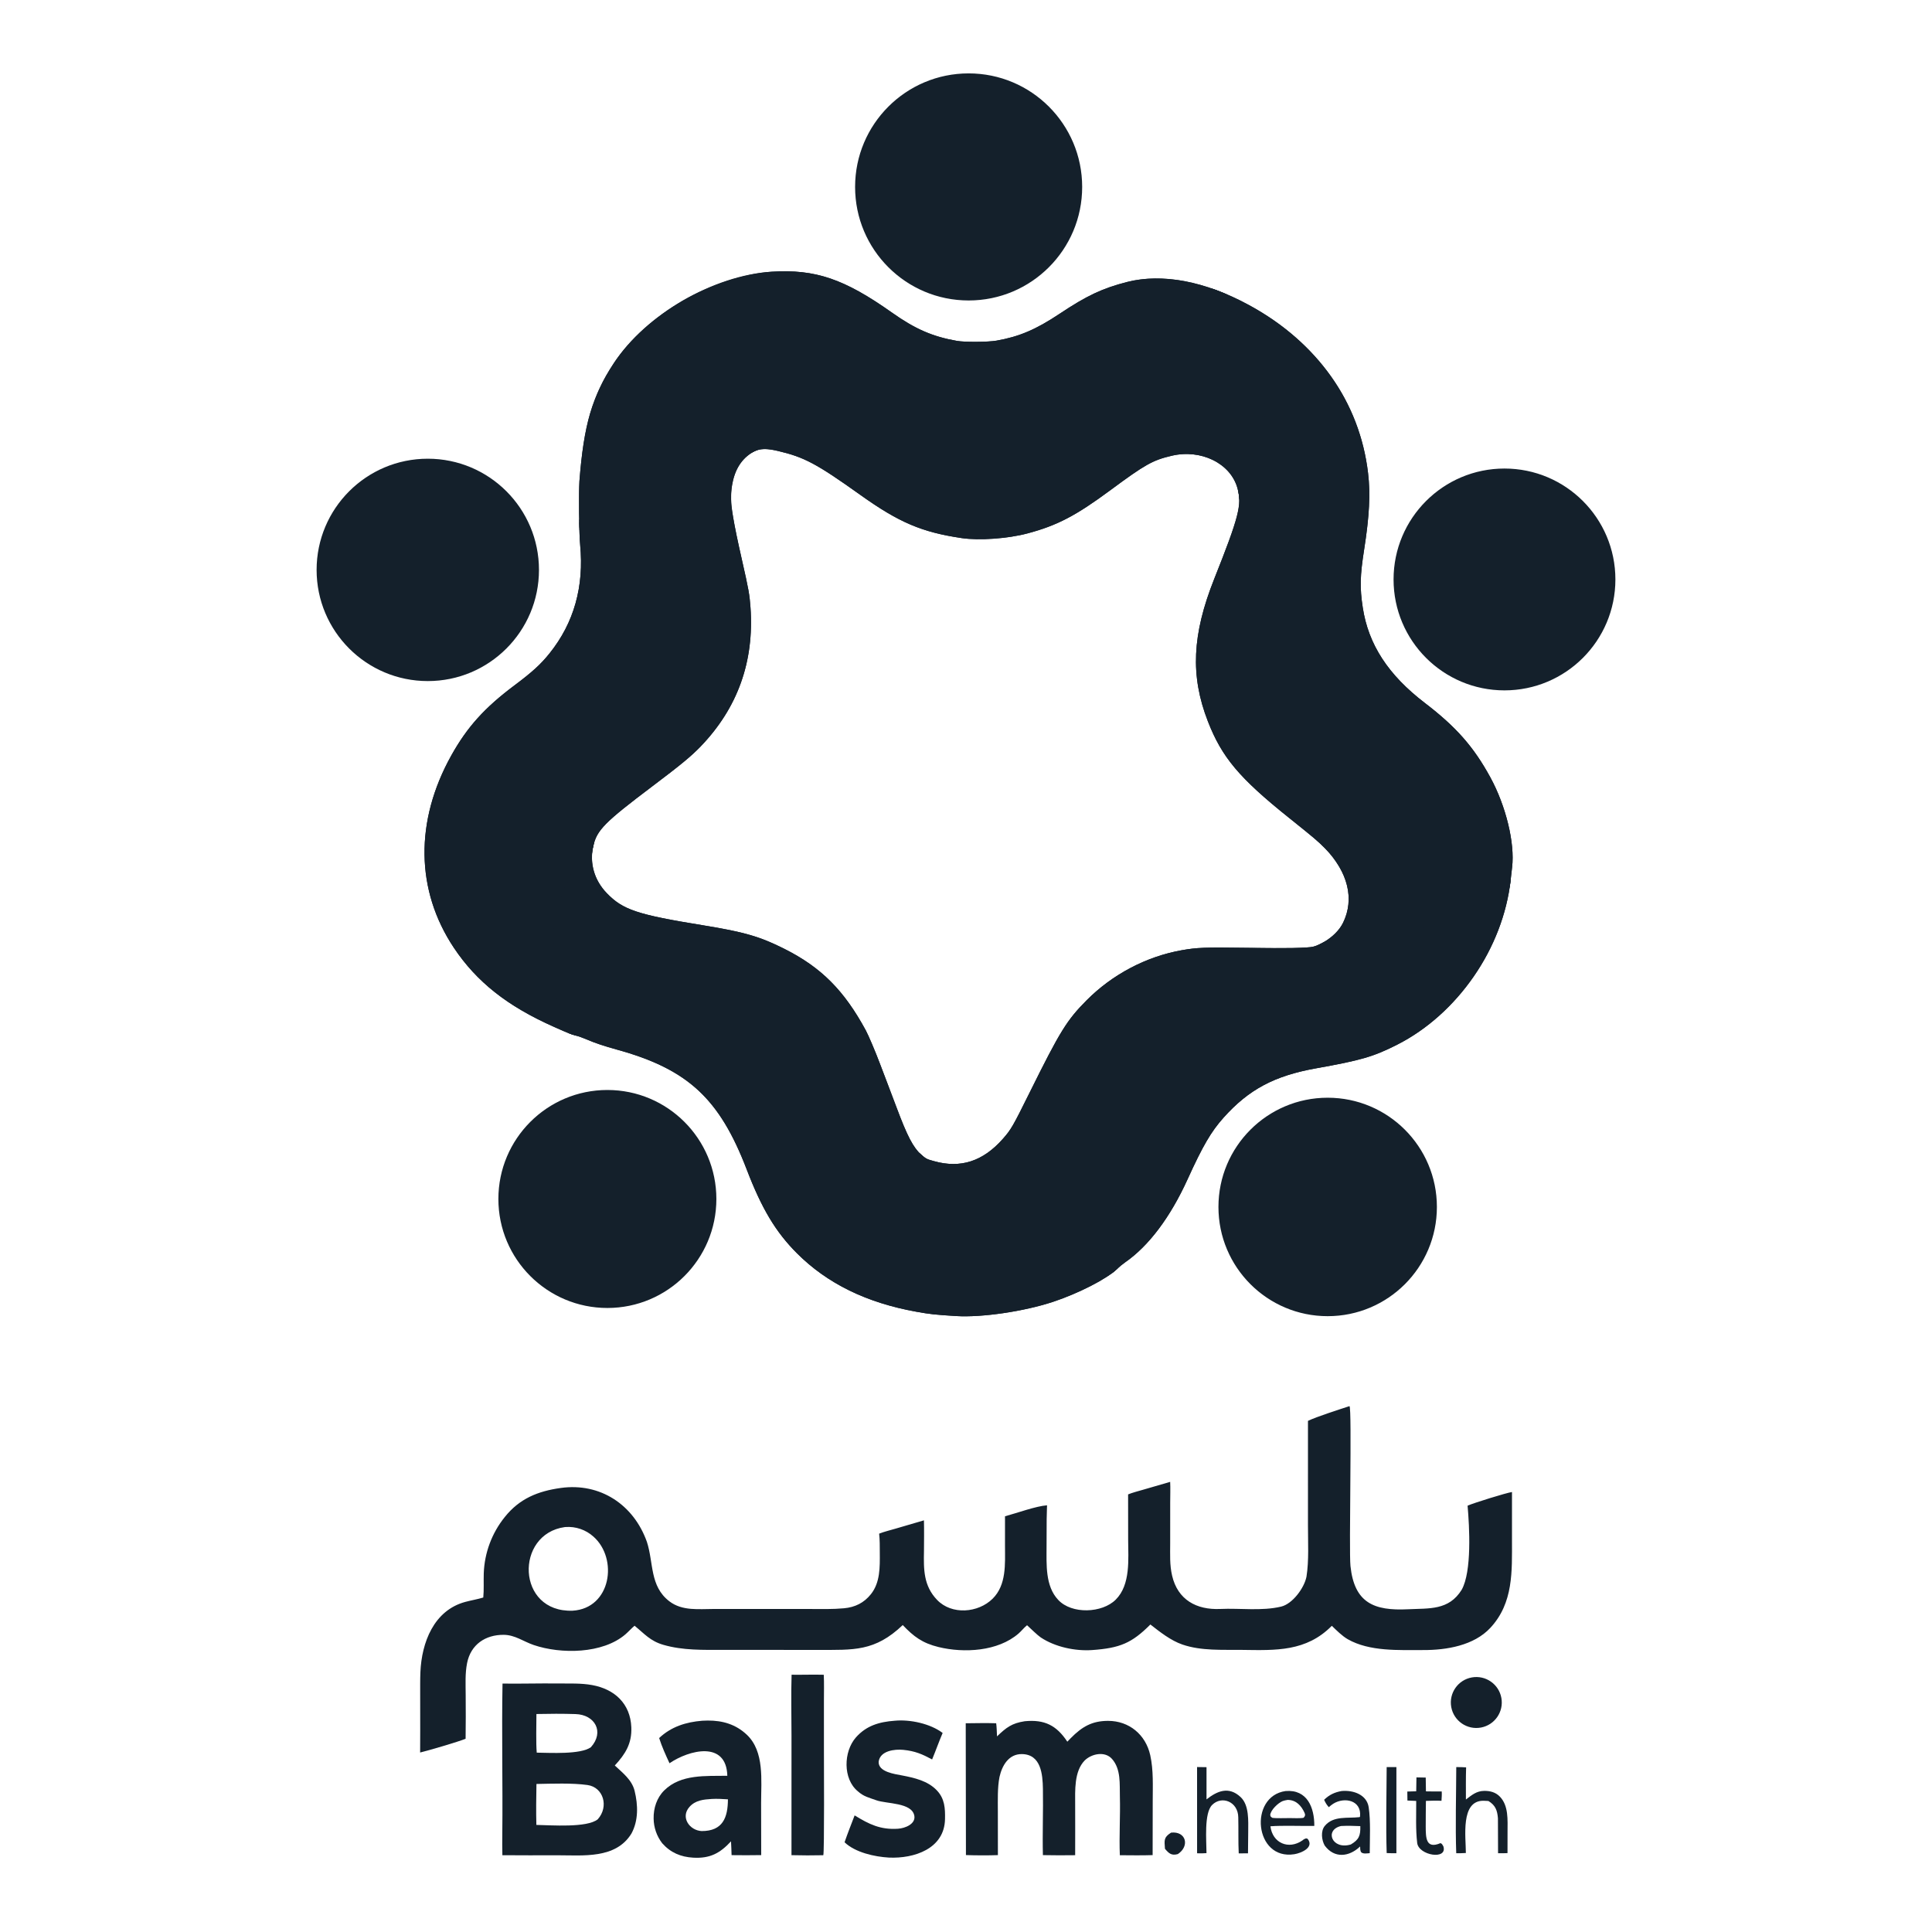
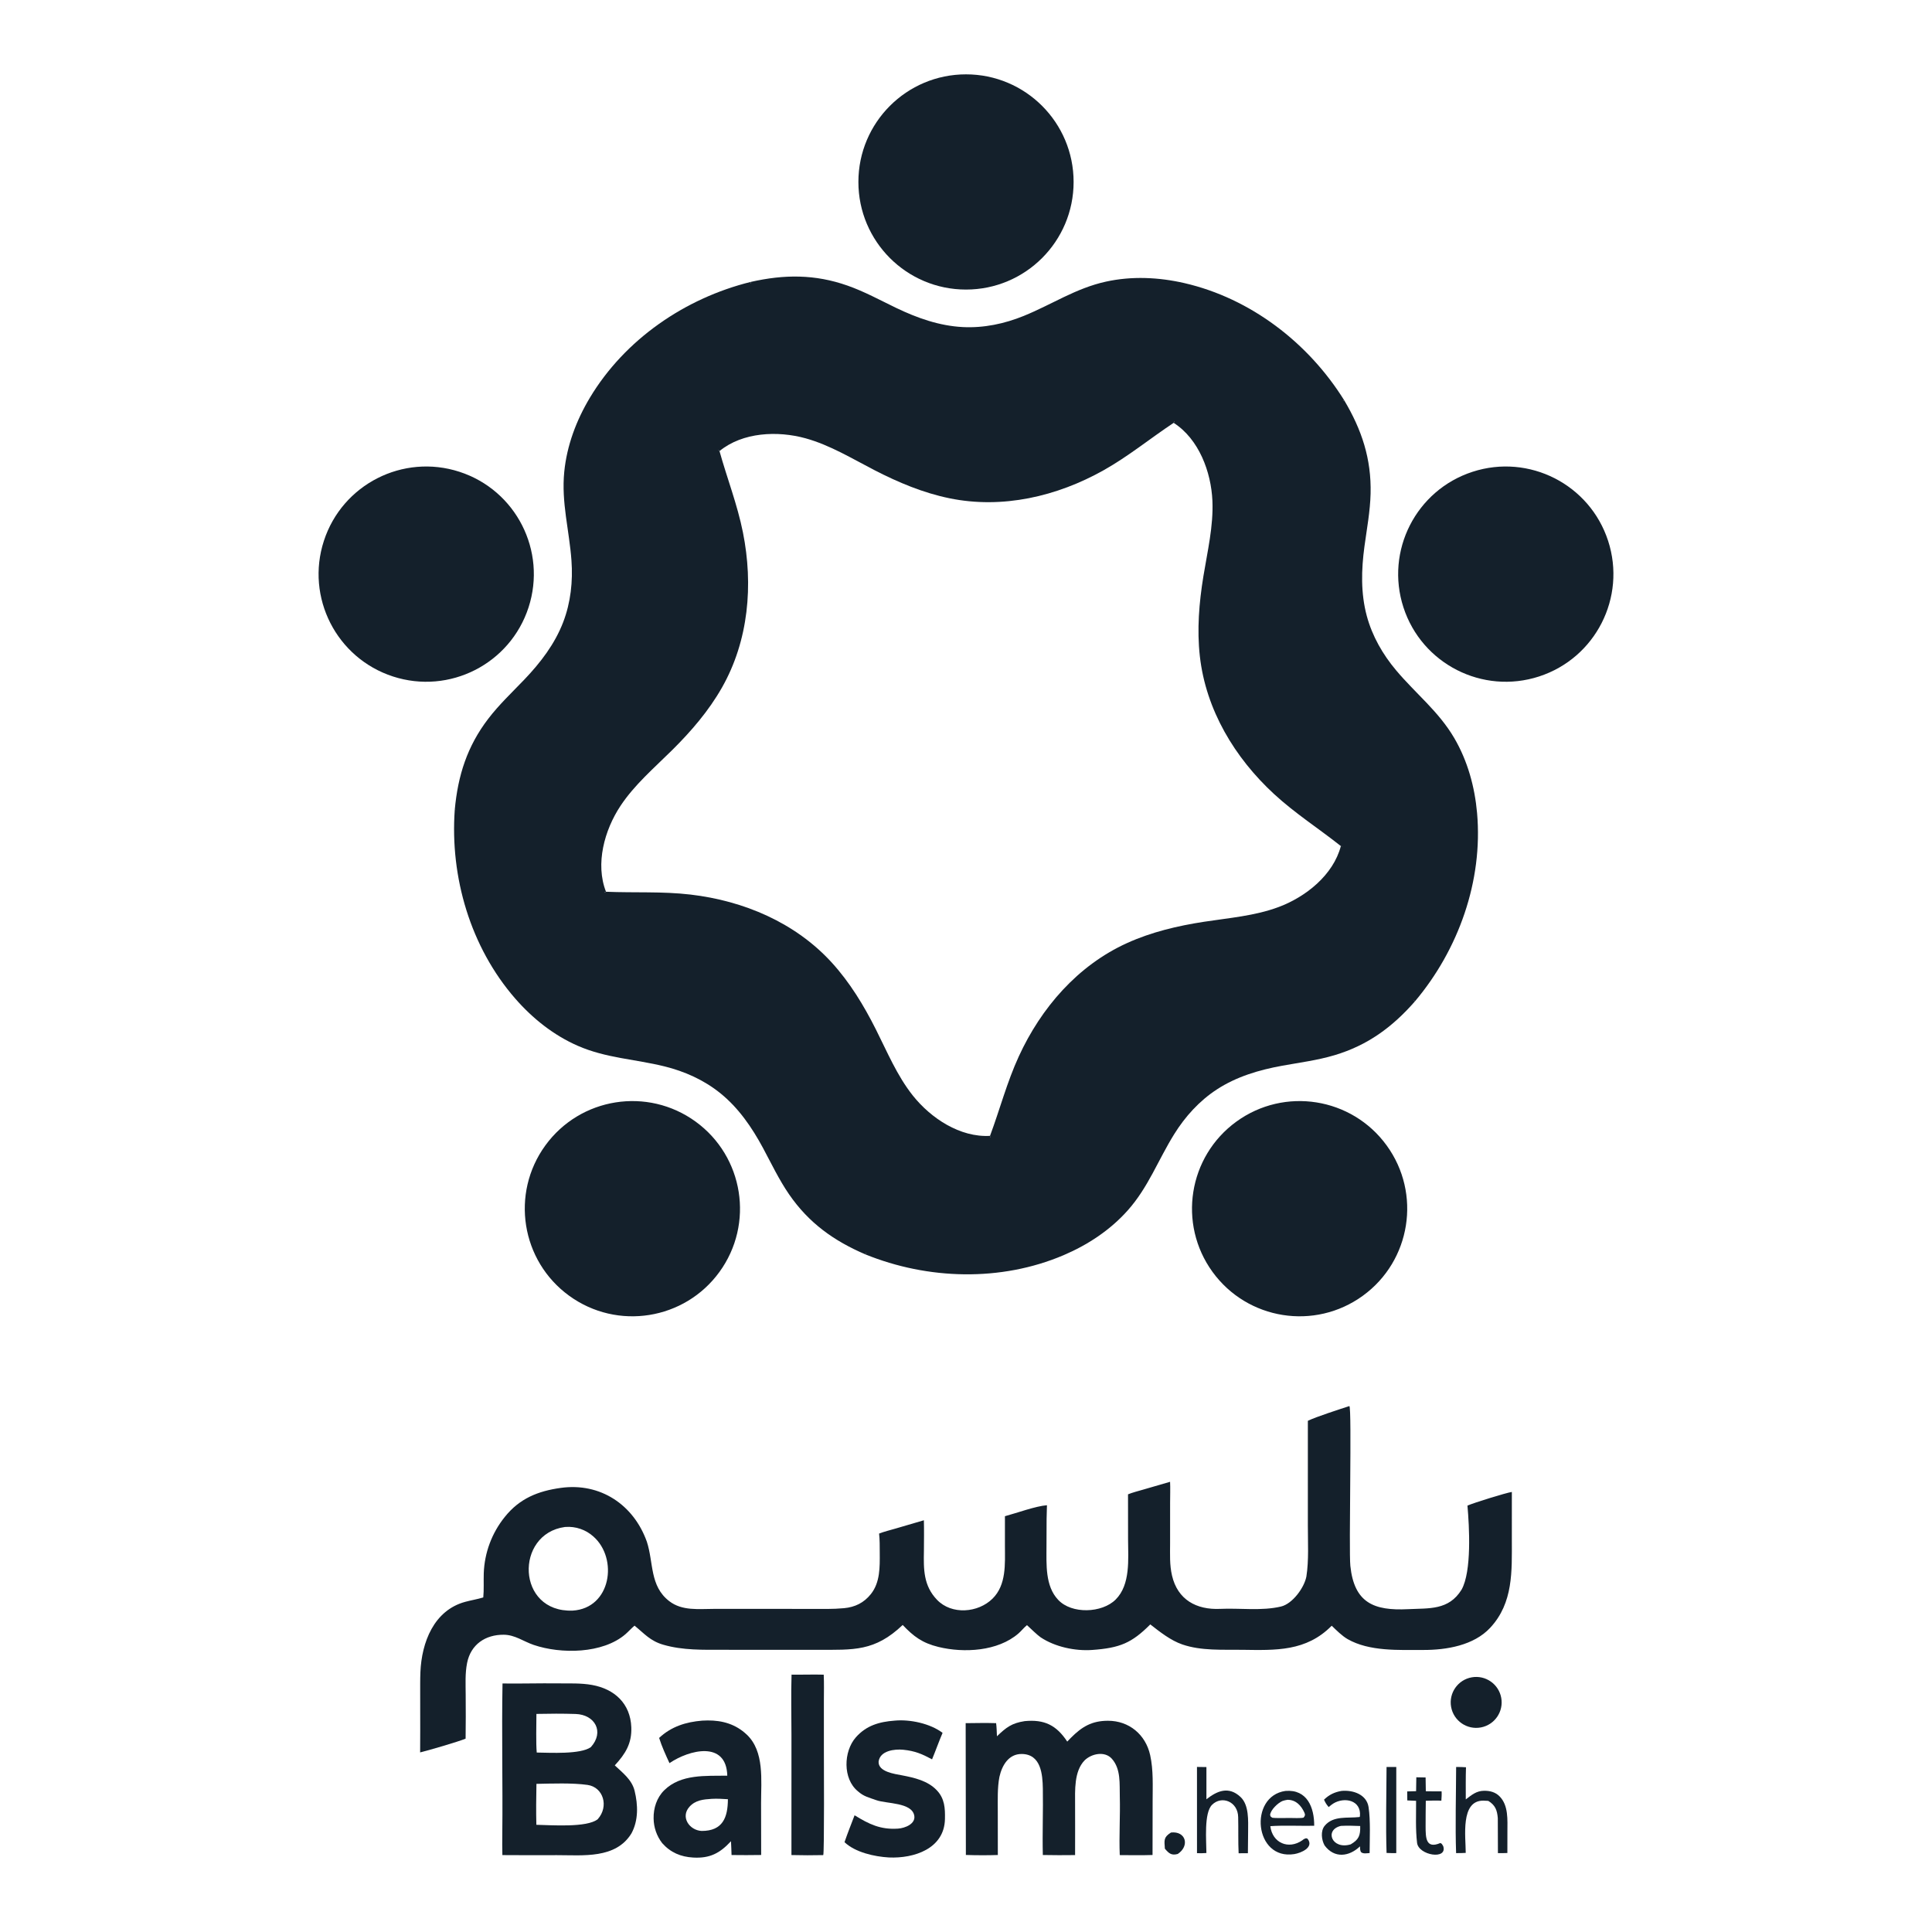
<svg xmlns="http://www.w3.org/2000/svg" width="1024" height="1024" viewBox="0 0 270.933 270.933" version="1.1" role="img" aria-label="Balsm.health · بلسم">
-   <g transform="translate(42.2776,7.9811) scale(0.266525)" aria-label="Balsm">
+   <g transform="translate(39.1109,6.5658) scale(0.257292)" aria-label="Balsm">
    <defs>
-       <clipPath id="vb-ring-clip">
-         <path stroke="#14202B" stroke-width="1" d="M247.38,113.02 C216.76,114.92 181.30,135.47 164.36,161.12 C152.92,178.46 148.55,193.47 146.23,223.35 C145.81,228.72 146.07,251.25 146.61,256.75 C148.77,278.60 143.36,297.79 130.55,313.78 C125.91,319.57 121.52,323.59 112.13,330.62 C96.32,342.45 87.18,352.59 78.85,367.52 C59.57,402.08 60.06,438.58 80.20,468.76 C92.08,486.56 108.33,499.45 132.38,510.14 C140.82,513.89 141.48,514.16 144.33,514.91 C145.73,515.27 148.28,516.19 150.00,516.94 C154.16,518.75 159.19,520.44 165.85,522.28 C203.22,532.57 219.93,547.99 234.26,585.37 C242.18,606.05 249.54,618.32 260.74,629.51 C276.66,645.41 297.32,655.52 323.50,660.23 C330.69,661.53 333.38,661.82 344.50,662.51 C357.97,663.34 380.11,660.09 395.38,655.05 C408.87,650.60 423.66,643.01 429.12,637.73 C430.23,636.67 432.15,635.09 433.42,634.21 C445.81,625.61 457.15,610.51 466.25,590.50 C474.22,572.97 478.62,565.44 485.16,558.12 C498.45,543.27 511.94,536.08 533.88,532.16 C557.58,527.92 564.05,526.04 576.50,519.73 C608.42,503.56 632.25,468.97 636.23,433.00 C636.51,430.45 636.86,427.42 637.00,426.25 C638.48,413.67 633.75,394.16 625.57,379.13 C616.79,363.03 607.60,352.57 591.08,339.93 C571.78,325.16 561.36,309.15 558.40,289.72 C556.81,279.30 556.96,273.03 559.12,259.25 C561.93,241.36 562.51,230.07 561.18,218.87 C556.75,181.54 534.49,150.14 498.63,130.62 C475.44,118.00 452.89,113.70 434.50,118.40 C421.37,121.76 413.18,125.62 398.82,135.20 C386.48,143.43 377.56,147.22 365.63,149.30 C361.25,150.06 348.92,150.14 344.88,149.42 C332.00,147.15 322.91,143.19 310.61,134.48 C285.60,116.78 270.34,111.60 247.38,113.02 M250.75,207.34 C264.66,210.63 271.02,214.03 294.12,230.50 C314.39,244.96 326.39,250.07 347.38,253.18 C356.63,254.54 371.60,253.48 382.00,250.71 C397.60,246.56 407.45,241.41 425.75,227.87 C443.93,214.41 447.88,212.19 457.88,209.85 C473.38,206.22 488.91,213.90 492.48,226.96 C494.86,235.66 493.22,242.05 480.28,274.57 C468.58,303.98 467.61,325.65 476.91,349.59 C484.28,368.55 493.44,379.44 519.75,400.49 C532.85,410.97 535.03,412.82 538.50,416.40 C550.66,428.98 554.11,443.04 548.08,455.48 C545.42,460.97 538.61,466.46 532.38,468.14 C529.67,468.87 518.20,469.06 496.88,468.75 C475.35,468.44 471.14,468.60 463.12,470.03 C444.46,473.36 426.67,482.73 413.12,496.36 C402.70,506.84 399.17,512.55 383.24,544.69 C374.24,562.86 373.36,564.37 369.04,569.27 C358.57,581.13 346.77,584.95 332.75,580.99 C328.66,579.83 328.57,579.78 326.04,577.53 C321.86,573.80 318.77,567.90 313.15,552.88 C311.40,548.20 309.14,542.24 308.13,539.62 C307.12,537.01 305.43,532.57 304.37,529.75 C302.04,523.55 298.34,514.82 296.95,512.25 C285.54,491.18 273.54,479.12 254.26,469.39 C241.27,462.83 232.96,460.42 211.13,456.88 C176.63,451.28 169.06,448.75 160.61,439.97 C154.01,433.12 151.47,424.15 153.56,415.10 C155.50,406.75 159.51,402.70 184.63,383.75 C199.65,372.43 205.08,367.94 210.01,362.82 C229.51,342.57 238.27,318.12 236.25,289.62 C235.77,282.92 235.28,280.18 231.72,264.50 C227.26,244.84 225.84,236.32 226.08,230.50 C226.45,221.23 229.26,214.44 234.55,209.99 C239.14,206.14 243.00,205.51 250.75,207.34" id="vb-ring-clip-path" />
-       </clipPath>
+       <path id="vb-ribbon" d="M257.162 128.139C257.3 128.64 257.417 129.1 257.194 129.599C256.537 131.056 253.388 132.619 252.073 133.611C246.269 137.99 241.111 143.012 237.367 149.282C235.389 152.581 232.823 157.397 231.623 161.011C230.413 164.694 230.078 167.572 229.607 171.35C229.241 174.338 228.875 177.356 228.828 180.366C228.783 183.256 229.208 186.028 229.522 188.89C230.047 193.583 230.712 198.166 232.027 202.724C233.156 206.61 235.158 213.561 237.24 216.872C238.043 218.136 239.147 219.223 240.141 220.338C252.798 209.967 271.892 209.18 287.05 213.373C300.47 217.096 312.46 224.481 324.756 230.808C337.68 237.458 351.179 243.121 365.484 246.059C394.382 251.996 424.07 245.067 449.488 230.795C463.109 223.139 474.772 213.522 487.682 204.952C488.435 203.662 489.127 202.276 490.081 201.122C492.587 198.118 498.579 194.066 501.926 191.792C505.854 189.132 510.008 187.083 514.309 185.134C516.934 183.951 519.439 182.69 522.201 181.841C525.078 180.955 528.062 180.37 531.017 179.795C534.755 179.076 537.596 178.505 541.473 178.518C545.28 178.542 550.654 179.495 554.403 180.356C561.523 181.98 567.893 185.333 573.85 189.499C575.201 190.444 577.661 192.955 579.249 193.131C579.792 193.188 580.194 192.934 580.628 192.649C561.156 161.38 529.688 137.109 493.532 128.783C479.52 125.567 464.883 124.887 450.776 127.98C434.356 131.571 421.268 140.46 406.004 146.658C395.451 150.95 384.177 153.329 372.75 152.747C359.914 152.087 347.877 147.802 336.387 142.279C327.659 138.072 319.135 133.396 309.972 130.166C292.146 123.879 275.435 123.998 257.162 128.139Z" />
+       <path id="vb-seam" d="M256.52 129.05L256.52 129.08L256.51 129.10L256.51 129.12L256.51 129.13L256.50 129.15L256.50 129.17L256.49 129.18L256.49 129.20L256.48 129.22L256.47 129.23L256.47 129.25L256.49 129.20L256.31 129.49L256.05 129.75L255.70 130.03L255.27 130.31L254.78 130.58L254.24 130.84L253.68 131.08L253.11 131.30L252.55 131.52L252 131.73L251.47 131.94L250.98 132.18L249.27 132.99L247.60 133.89L245.99 134.89L244.49 136.03L243.11 137.32L241.78 138.66L240.49 140.05L239.25 141.48L238.06 142.97L236.91 144.51L235.82 146.10L234.81 147.71L234.27 148.62L233.73 149.56L233.18 150.55L232.62 151.57L232.07 152.62L231.52 153.68L230.99 154.76L230.48 155.84L230 156.92L229.55 157.99L229.14 159.04L228.78 160.06L228.47 161.05L228.19 162L227.95 162.93L227.74 163.84L227.55 164.73L227.38 165.62L227.24 166.50L227.10 167.37L226.98 168.25L226.86 169.14L226.75 170.05L226.63 170.98L226.54 171.74L226.45 172.49L226.36 173.25L226.27 174.02L226.19 174.79L226.11 175.57L226.04 176.35L225.98 177.13L225.92 177.92L225.88 178.72L225.85 179.52L225.83 180.33L225.83 181.12L225.84 181.90L225.88 182.68L225.93 183.44L225.99 184.19L226.05 184.93L226.13 185.67L226.21 186.39L226.30 187.11L226.38 187.82L226.46 188.52L226.54 189.23L226.68 190.41L226.82 191.60L226.98 192.79L227.14 193.98L227.33 195.17L227.52 196.37L227.74 197.56L227.97 198.76L228.23 199.95L228.51 201.15L228.81 202.35L229.14 203.54L229.45 204.60L229.78 205.74L230.15 206.98L230.59 208.27L231.15 209.57L231.80 210.86L232.52 212.13L233.29 213.35L234.07 214.51L234.84 215.59L235.59 216.58L236.29 217.44L236.52 217.71L236.74 217.95L236.96 218.18L237.17 218.41L237.39 218.63L237.61 218.85L237.83 219.07L238.05 219.28L238.26 219.49L238.47 219.71L238.68 219.92L238.88 220.14L240.06 219.06L239.86 218.84L239.67 218.62L239.48 218.40L239.30 218.17L239.13 217.94L238.97 217.71L238.81 217.48L238.66 217.24L238.52 217L238.40 216.76L238.28 216.52L238.19 216.31L237.86 215.37L237.58 214.30L237.34 213.12L237.14 211.85L236.95 210.52L236.75 209.17L236.52 207.82L236.24 206.50L235.90 205.24L235.54 204.04L235.21 202.91L234.91 201.91L234.61 200.81L234.34 199.73L234.08 198.64L233.85 197.55L233.63 196.45L233.43 195.35L233.25 194.24L233.08 193.12L232.92 191.99L232.77 190.85L232.64 189.71L232.50 188.55L232.42 187.83L232.34 187.12L232.25 186.41L232.17 185.71L232.10 185.02L232.03 184.34L231.96 183.67L231.91 183.01L231.87 182.35L231.84 181.70L231.83 181.06L231.83 180.41L231.84 179.71L231.87 179L231.91 178.29L231.96 177.58L232.02 176.86L232.08 176.13L232.16 175.41L232.23 174.67L232.32 173.94L232.40 173.20L232.49 172.46L232.58 171.72L232.70 170.80L232.81 169.91L232.92 169.06L233.04 168.24L233.16 167.45L233.29 166.67L233.44 165.90L233.60 165.14L233.78 164.37L233.98 163.59L234.21 162.78L234.47 161.96L234.76 161.13L235.11 160.24L235.50 159.31L235.93 158.35L236.40 157.37L236.88 156.37L237.39 155.38L237.91 154.40L238.43 153.45L238.95 152.53L239.45 151.65L239.92 150.85L240.84 149.38L241.79 147.99L242.80 146.64L243.86 145.33L244.96 144.05L246.11 142.81L247.31 141.61L248.54 140.42L249.72 139.16L250.86 137.83L252 136.45L253.16 135.05L253.40 134.76L253.73 134.41L254.13 134.02L254.57 133.60L255.04 133.17L255.52 132.72L256 132.27L256.46 131.82L256.90 131.37L257.31 130.91L257.65 130.44L257.90 130L257.96 129.87L257.98 129.80L258 129.74L258.02 129.68L258.04 129.61L258.06 129.55L258.07 129.49L258.08 129.43L258.09 129.36L258.10 129.30L258.11 129.24L258.11 129.19Z" />
+       <circle id="vb-head" cx="374.5" cy="73.655" r="58.65" />
    </defs>
-     <g id="vb-ring" clip-path="url(#vb-ring-clip)">
-       <path stroke="#14202B" stroke-width="1" id="vb-ring-left" fill="#14202B" d="M223.25,203.90 C222.08,204.09 219.27,204.35 217.00,204.49 C210.98,204.83 203.88,206.41 193.62,209.68 C184.99,212.42 175.26,217.28 166.25,223.34 C161.65,226.44 152.91,235.41 147.14,242.97 C145.77,244.76 145.71,246.34 146.64,256.62 C148.66,279.02 143.38,297.77 130.55,313.79 C125.91,319.58 121.52,323.59 112.12,330.62 C96.32,342.45 87.17,352.59 78.85,367.52 C59.57,402.08 60.05,438.58 80.20,468.76 C92.29,486.88 108.27,499.43 133.47,510.62 C146.61,516.45 146.80,516.40 142.94,508.34 C137.96,497.98 136.80,494.18 135.24,483.18 C134.42,477.36 134.32,474.11 134.86,470.50 C135.06,469.19 135.35,466.89 135.51,465.38 C137.07,450.47 145.83,425.88 151.96,419.19 C152.84,418.23 153.00,417.85 153.51,415.40 C155.28,406.95 159.32,402.84 184.63,383.75 C199.65,372.43 205.08,367.94 210.01,362.82 C229.51,342.57 238.27,318.12 236.25,289.62 C235.77,282.92 235.28,280.18 231.72,264.50 C229.34,254.03 226.66,240.45 226.23,236.75 C224.73,223.68 229.55,211.79 238.00,207.71 C243.66,204.99 233.15,202.27 223.25,203.90" />
-       <path stroke="#14202B" stroke-width="1" id="vb-ring-top" fill="#14202B" d="M247.38,113.02 C233.36,113.89 214.77,119.97 200.31,128.41 C177.90,141.49 163.36,157.75 154.78,179.31 C150.03,191.25 147.96,201.84 146.25,223.00 C146.12,224.58 146.01,231.02 146.00,237.31 C146.00,251.96 145.59,251.68 153.22,242.12 C157.37,236.92 165.66,228.75 169.25,226.34 C178.27,220.28 187.99,215.42 196.62,212.68 C206.78,209.44 214.03,207.82 219.75,207.51 C221.88,207.40 224.97,207.10 226.61,206.86 C230.38,206.30 233.03,206.57 235.15,207.72 C236.51,208.46 236.51,208.46 237.94,207.73 C241.43,205.96 244.47,205.87 250.75,207.34 C264.63,210.61 271.02,214.02 294.12,230.50 C314.39,244.96 326.39,250.07 347.38,253.18 C356.63,254.54 371.60,253.48 382.00,250.71 C397.60,246.56 407.45,241.41 425.75,227.87 C443.93,214.41 447.88,212.19 457.88,209.85 C472.84,206.35 487.96,213.38 492.09,225.75 C492.64,227.41 492.83,228.27 493.39,231.69 C493.78,234.08 497.30,231.06 499.75,226.23 C502.22,221.39 507.06,204.92 508.49,196.55 C511.14,181.00 511.15,172.92 508.53,160.24 C507.26,154.10 503.68,145.60 500.07,140.12 C495.98,133.92 487.41,125.13 484.13,123.76 C467.34,116.75 448.79,114.75 434.50,118.40 C421.37,121.76 413.18,125.62 398.82,135.20 C386.48,143.43 377.56,147.22 365.63,149.30 C361.25,150.06 348.92,150.14 344.88,149.42 C332.00,147.15 322.91,143.19 310.61,134.48 C285.60,116.78 270.34,111.60 247.38,113.02" />
-       <path stroke="#14202B" stroke-width="1" id="vb-ring-right" fill="#14202B" d="M478.76,122.79 C478.76,123.85 478.82,123.92 481.57,126.36 C498.10,141.03 504.00,151.45 506.76,170.83 C507.68,177.33 507.68,178.67 506.75,185.29 C504.14,203.66 499.08,220.70 494.37,226.96 C492.98,228.81 492.98,228.81 493.29,231.24 C494.10,237.77 491.58,246.17 480.28,274.57 C468.58,303.98 467.61,325.65 476.91,349.59 C484.28,368.55 493.44,379.44 519.75,400.49 C537.83,414.95 541.03,418.03 545.55,425.30 C551.71,435.22 552.64,446.08 548.12,455.40 C545.99,459.81 542.56,463.17 537.28,466.01 C534.47,467.53 534.16,468.03 535.62,468.64 C537.85,469.57 547.73,469.72 553.50,468.92 C555.08,468.69 558.57,468.22 561.25,467.87 C574.39,466.12 584.65,463.86 595.38,460.33 C612.51,454.70 623.92,448.34 632.68,439.55 C635.84,436.37 635.84,436.37 636.28,432.50 C636.52,430.37 636.83,427.61 636.98,426.37 C638.48,413.67 633.79,394.23 625.56,379.13 C616.79,363.03 607.59,352.57 591.07,339.93 C571.78,325.16 561.36,309.15 558.40,289.72 C556.81,279.30 556.96,273.03 559.12,259.25 C563.50,231.36 562.69,215.65 555.83,195.50 C545.08,163.94 518.43,137.41 483.50,123.50 C478.33,121.45 478.75,121.51 478.76,122.79" />
-       <path stroke="#14202B" stroke-width="1" id="vb-ring-lower-right" fill="#14202B" d="M633.12,433.48 C632.44,433.87 630.70,435.43 629.25,436.92 C621.41,445.06 609.26,451.78 592.38,457.33 C580.47,461.25 568.72,463.69 552.62,465.62 C550.84,465.83 548.50,466.12 547.42,466.26 C545.38,466.53 540.13,466.23 538.93,465.77 C538.43,465.58 537.90,465.74 536.10,466.64 C531.42,468.95 526.94,469.19 496.88,468.75 C475.35,468.44 471.14,468.60 463.12,470.03 C444.46,473.36 426.67,482.73 413.12,496.36 C402.70,506.84 399.17,512.55 383.24,544.69 C374.24,562.86 373.36,564.37 369.04,569.27 C358.58,581.13 346.75,584.95 332.76,580.99 C328.53,579.79 328.69,579.86 326.83,578.23 C325.38,576.96 325.38,576.96 325.30,578.37 C325.15,581.25 326.71,584.78 330.87,591.00 C334.84,596.91 335.57,597.82 341.26,603.85 C356.42,619.92 372.52,630.79 389.63,636.49 C399.46,639.76 404.14,640.40 417.63,640.31 C426.98,640.25 426.38,640.38 428.97,637.88 C430.16,636.75 432.16,635.10 433.42,634.22 C445.84,625.58 457.15,610.51 466.25,590.50 C474.22,572.97 478.62,565.44 485.16,558.13 C498.45,543.27 511.94,536.08 533.88,532.16 C557.58,527.93 564.05,526.04 576.50,519.73 C607.89,503.83 632.26,468.86 636.13,434.19 C636.32,432.43 635.34,432.20 633.13,433.48" />
-       <path stroke="#14202B" stroke-width="1" id="vb-ring-lower-left" fill="#14202B" d="M150.46,414.82 C144.09,419.69 134.25,445.73 132.50,462.38 C132.35,463.89 132.06,466.19 131.86,467.50 C130.20,478.50 132.78,495.52 137.79,506.75 C141.14,514.26 140.94,514.00 144.25,514.90 C145.83,515.32 148.47,516.26 150.12,516.99 C154.14,518.74 159.22,520.45 165.85,522.28 C203.22,532.57 219.93,547.99 234.25,585.38 C242.18,606.05 249.54,618.32 260.74,629.51 C276.66,645.41 297.32,655.53 323.50,660.24 C330.69,661.53 333.38,661.82 344.50,662.51 C357.97,663.34 380.11,660.10 395.38,655.06 C408.36,650.77 424.54,642.53 428.88,638.00 C429.88,636.96 429.88,636.96 422.00,637.12 C407.19,637.44 402.86,636.90 392.62,633.49 C379.38,629.08 364.79,620.30 353.24,609.79 C349.06,605.99 339.91,596.45 337.88,593.77 C335.62,590.78 331.13,583.91 330.17,581.96 C329.62,580.84 328.95,579.86 328.55,579.60 C323.08,576.07 319.50,569.84 313.15,552.87 C311.40,548.20 309.14,542.24 308.13,539.62 C307.12,537.01 305.43,532.57 304.37,529.75 C302.04,523.55 298.34,514.82 296.95,512.25 C285.54,491.17 273.54,479.12 254.26,469.39 C241.27,462.83 232.96,460.42 211.13,456.87 C176.63,451.28 169.06,448.74 160.61,439.97 C154.33,433.45 151.52,424.20 153.34,416.04 C153.57,415.04 153.75,414.17 153.75,414.11 C153.75,413.59 151.41,414.10 150.46,414.82" />
+     <g id="vb-ring">
+       <use href="#vb-seam" fill="#14202B" />
+       <use href="#vb-seam" transform="rotate(72 374.5 383)" fill="#14202B" />
+       <use href="#vb-seam" transform="rotate(144 374.5 383)" fill="#14202B" />
+       <use href="#vb-seam" transform="rotate(216 374.5 383)" fill="#14202B" />
+       <use href="#vb-seam" transform="rotate(288 374.5 383)" fill="#14202B" />
+       <use href="#vb-seam" fill="#14202B" />
+       <use href="#vb-seam" transform="rotate(72 374.5 383)" fill="#14202B" />
+       <use href="#vb-seam" transform="rotate(144 374.5 383)" fill="#14202B" />
+       <use href="#vb-seam" transform="rotate(216 374.5 383)" fill="#14202B" />
+       <use href="#vb-seam" transform="rotate(288 374.5 383)" fill="#14202B" />
+       <use href="#vb-seam" fill="#14202B" />
+       <use href="#vb-seam" transform="rotate(72 374.5 383)" fill="#14202B" />
+       <use href="#vb-seam" transform="rotate(144 374.5 383)" fill="#14202B" />
+       <use href="#vb-seam" transform="rotate(216 374.5 383)" fill="#14202B" />
+       <use href="#vb-seam" transform="rotate(288 374.5 383)" fill="#14202B" />
+       <use href="#vb-ribbon" fill="#14202B" />
+       <use href="#vb-ribbon" transform="rotate(72 374.5 383)" fill="#14202B" />
+       <use href="#vb-ribbon" transform="rotate(144 374.5 383)" fill="#14202B" />
+       <use href="#vb-ribbon" transform="rotate(216 374.5 383)" fill="#14202B" />
+       <use href="#vb-ribbon" transform="rotate(288 374.5 383)" fill="#14202B" />
    </g>
-     <g id="vb-dots">
-       <circle stroke="#14202B" stroke-width="1" id="vb-dot-left" fill="#14202B" cx="66.46" cy="269.91" r="58.0" />
-       <circle stroke="#14202B" stroke-width="1" id="vb-dot-top" fill="#14202B" cx="351.03" cy="68.41" r="59.24" />
-       <circle stroke="#14202B" stroke-width="1" id="vb-dot-right" fill="#14202B" cx="632.97" cy="274.94" r="57.86" />
-       <circle stroke="#14202B" stroke-width="1" id="vb-dot-lower-right" fill="#14202B" cx="539.94" cy="605.1" r="56.97" />
-       <circle stroke="#14202B" stroke-width="1" id="vb-dot-lower-left" fill="#14202B" cx="160.95" cy="600.91" r="56.85" />
+     <g id="vb-heads">
+       <use href="#vb-head" fill="#14202B" />
+       <use href="#vb-head" transform="rotate(72 374.5 383)" fill="#14202B" />
+       <use href="#vb-head" transform="rotate(144 374.5 383)" fill="#14202B" />
+       <use href="#vb-head" transform="rotate(216 374.5 383)" fill="#14202B" />
+       <use href="#vb-head" transform="rotate(288 374.5 383)" fill="#14202B" />
    </g>
  </g>
-   <g transform="translate(53.4764,191.7455) scale(1.360307)">
+   <g transform="translate(53.4783,191.7379) scale(1.360128)">
    <g transform="translate(-75.1,-194.95)">
      <g style="display:inline" id="g2" transform="matrix(0.05638158,0,0,0.05638158,77.26084,194.9944)">
        <g id="g5" transform="matrix(1.015193,0,0,1.015193,-25.93985,-11.06128)">
          <path fill="#14202B" fill-rule="evenodd" d="m 1616.38,773.268 c 39.21,-3.219 52,30.059 51.78,62.775 -23.41,0.462 -56.87,-1.032 -79.04,0.701 3.65,30.188 32.66,42.75 57.64,25.461 2.15,-2.021 7.43,-5.542 9.95,-2.136 11.05,15.177 -12.36,25.036 -24.49,26.973 -71.99,11.505 -82.74,-104.259 -15.84,-113.774 z m 3.84,15.965 c 15.09,0.13 24.41,10.207 30.35,23.246 1.74,3.827 1.03,5.981 -1.67,8.887 -4.47,1.285 -19.22,0.678 -24.65,0.613 -6.62,-0.029 -26.59,0.664 -31.94,-0.539 -3.12,-2.446 -2.36,-1.201 -3.56,-4.906 0.72,-9.12 14.34,-21.971 22.46,-25.209 2.39,-0.952 6.41,-1.664 9.01,-2.092 z" id="path7-6" />
          <path fill="#14202B" fill-rule="evenodd" d="m 1717.33,773.25 c 21.52,-2.025 45.35,6.825 48.75,29.107 3.73,24.414 1.96,57.953 1.91,82.804 -5.1,0.38 -11.5,1.675 -15.26,-1.49 -2.16,-2.917 -1.93,-6.866 -2.11,-10.558 -19.54,18.711 -46.14,22.065 -63.71,-1.603 -5.59,-9.767 -7.55,-26.097 0.06,-35.352 15.61,-18.992 41.56,-13.263 62.9,-15.911 0.28,-0.426 0.6,-0.847 0.65,-1.361 2.92,-28.927 -27.93,-35.515 -48.32,-22.728 -2.98,1.872 -5.37,3.981 -7.94,6.193 -4.5,-5.288 -5.55,-7.24 -8.43,-13.327 9.23,-9.025 18.98,-13.593 31.5,-15.774 z m -1.02,62.993 c 10.41,-0.606 24.33,-0.274 34.69,0.21 0.46,16.874 -2.29,24.364 -17.07,33.051 -33.86,10.273 -48.17,-26.153 -17.62,-33.261 z" id="path8-2" />
          <path fill="#14202B" d="m 1923.83,730.136 c 5.91,-0.189 11.83,0.207 17.74,0.5 -0.62,18.931 -0.35,38.893 -0.37,57.905 10.43,-7.925 19.01,-15.447 33.01,-15.559 10.54,-0.084 20.22,2.347 27.87,10.072 16.26,16.398 14.1,42.46 14.1,63.772 l -0.06,38.257 c -5.53,0.306 -11.46,0.212 -17.02,0.231 -0.18,-21.003 -0.25,-42.008 -0.22,-63.012 -1.18,-14.377 -4.49,-23.322 -17.13,-31.112 -2.9,-0.247 -5.8,-0.39 -8.71,-0.429 -42.01,-0.556 -31.87,65.504 -31.93,94.106 -5.77,0.458 -11.54,0.384 -17.33,0.399 -1.72,-47.696 -0.11,-106.658 0.05,-155.13" id="path10-0" />
          <path fill="#14202B" d="m 1457,730.046 17.01,0.232 v 58.04 c 18.99,-14.925 39.81,-24.34 61.36,-4.233 15.69,14.647 13.79,42.78 13.74,62.923 q -0.045,19.218 -0.39,38.433 c -5.48,0.134 -11.19,0.086 -16.69,0.119 -1.05,-20.368 -0.28,-43.928 -0.82,-64.883 -0.33,-28.358 -29.76,-39.773 -47.12,-22.348 -14.73,14.779 -10.16,64.579 -10.11,86.776 -6.26,0.536 -10.67,0.436 -16.94,0.277 z" id="path11-3" />
          <path fill="#14202B" d="m 1852.11,748.691 16.72,0.322 0.39,24.842 c 9.03,0.301 19.31,0.128 28.43,0.159 0.34,5.827 -0.08,11.017 -0.44,16.826 -9.42,-0.502 -18.61,-0.117 -28.03,0.154 -0.14,15.351 -0.43,30.807 -0.35,46.156 0.1,19.728 -0.01,41.324 26.59,29.92 3.2,1.45 2.86,2.175 5.14,5.654 8.2,25.348 -44.4,16.672 -47.11,-5.947 -2.97,-24.903 -1.6,-50.576 -1.75,-75.706 l -15.83,-0.698 -0.2,-16.198 16.03,-0.458 z" id="path14-1" />
          <path fill="#14202B" d="m 1798.48,730.129 17.54,0.013 -0.02,155.107 c -5.33,0.25 -12.03,-0.109 -17.49,-0.271 -1.59,-48.596 -0.23,-105.737 -0.03,-154.849" id="path15-7" />
          <path fill="#14202B" d="m 1951.97,568.627 c 24.84,-4.372 48.55,12.117 53.09,36.92 4.54,24.804 -11.78,48.625 -36.56,53.338 -25.01,4.76 -49.11,-11.76 -53.7,-36.806 -4.59,-25.046 12.1,-49.037 37.17,-53.452" id="path9-7" style="display:inline" transform="translate(-7.3901206e-6)" />
          <path fill="#14202B" d="m 1410.2,848.169 c 26.93,-2.965 34.06,24.11 12.2,38.646 -11.52,3.179 -16.1,-1.169 -23.23,-9.552 -1.05,-15.188 -2.6,-20.478 11.03,-29.094" id="path16-2" />
        </g>
        <g id="g3" style="display:inline" transform="translate(-7.3901206e-6)">
          <path fill="#14202B" fill-rule="evenodd" d="m 183.253,577.457 c 33.649,0.483 67.757,-0.605 101.47,-0.163 21.019,0.26 41.635,-0.855 62.39,2.902 41.152,7.45 69.928,34.045 71.644,77.202 1.181,29.707 -10.762,48.737 -30.219,69.839 14.317,13.439 31.313,26.262 36.24,46.395 6.361,25.994 7.111,54.147 -5.71,77.909 -28.754,47.018 -88.568,39.797 -136.396,39.863 -33.227,0.152 -66.454,0.116 -99.68,-0.109 -0.348,-12.892 -0.269,-26.516 -0.131,-39.434 0.974,-91.317 -1.281,-183.137 0.392,-274.404 z m 62.043,183.572 c 28.483,-0.513 65.167,-2.024 93.314,1.915 29.037,4.064 39.629,39.374 18.784,62.658 -19.423,15.915 -85.578,10.795 -112.259,10.291 -0.637,-23.622 -0.306,-51.171 0.161,-74.864 z m -0.051,-127.907 c 23.88,-0.52 47.716,-0.654 71.584,0.111 35.416,1.135 53.182,32.619 27.936,60.667 -18.941,13.549 -74.662,10.121 -98.921,9.86 -1.603,-16.307 -0.643,-52.797 -0.599,-70.638 z" id="path2-9" />
          <path fill="#14202B" fill-rule="evenodd" d="m 548.55,645.395 c 3.314,-0.178 6.632,-0.285 9.951,-0.323 27.249,-0.15 51.314,6.933 71.439,25.922 32.485,30.652 26.099,83.527 26.133,124.894 l 0.163,95.215 c -18.051,0.304 -36.106,0.324 -54.158,0.061 -0.149,-8.308 -0.66,-16.937 -1.035,-25.264 -20.204,21.87 -38.517,31.644 -69.141,29.887 -22.835,-1.309 -41.34,-9.154 -56.653,-26.346 a 75.34,75.34 0 0 1 -15.7,-45.134 c -0.376,-19.001 5.783,-38.072 19.381,-51.519 30.419,-30.08 76.245,-26.045 115.354,-26.751 -1.726,-64.643 -69.816,-47.316 -105.715,-22.904 -7.055,-15.361 -13.803,-29.968 -18.936,-46.093 22.226,-20.838 49.072,-29.252 78.917,-31.645 z m 17.242,143.031 c 9.995,-0.614 19.624,0.123 29.603,0.683 -0.092,33.158 -9.287,58.203 -48.172,58.019 -22.262,-1.23 -39.006,-25.494 -22.08,-44.26 10.941,-12.132 25.354,-13.464 40.649,-14.442 z" id="path3-8" />
          <path fill="#14202B" d="m 900.387,645.4 c 27.811,-2.693 65.106,5.259 87.6,22.384 -6.797,15.857 -12.576,32.38 -19.245,48.403 -18.164,-9.714 -31.046,-15.365 -52.68,-17.53 -15.565,-1.558 -42.496,1.435 -45.086,21.738 -0.902,18.759 29.906,22.545 42.379,24.949 23.077,4.449 47.336,9.891 63.922,27.276 14.662,15.367 15.465,33.085 15.036,52.878 -1.173,54.102 -56.528,72.223 -102.561,70.13 -26.208,-1.514 -61.48,-9.255 -81.095,-27.976 5.629,-16.39 12.196,-32.955 18.408,-49.171 26.503,16.292 47.347,26.558 79.394,24.396 12.911,-0.871 32.462,-8.611 29.768,-23.712 -4.375,-24.525 -50.922,-21.543 -69.596,-28.36 -13.235,-4.832 -22.949,-6.62 -33.691,-16.39 -27.623,-22.598 -26.233,-72.558 -3.699,-98.299 19.053,-21.764 42.888,-28.634 71.146,-30.716" id="path4-6" />
          <path fill="#14202B" d="m 711.806,561.285 c 19.576,0.305 39.427,-0.495 58.837,0.056 0.767,14.489 0.277,33.145 0.279,47.857 l 0.015,86.011 c 0.007,17.52 0.959,192.719 -1.169,196.103 -19.384,0.429 -38.777,0.394 -58.16,-0.103 l 0.025,-218.192 c -0.005,-35.888 -0.986,-76.302 0.173,-111.732" id="path5-5" />
          <path fill="#14202B" d="m 1138.04,646.319 c 36.1,-3.483 58.09,7.376 77.92,37.411 2.12,-2.261 4.27,-4.493 6.46,-6.695 20.39,-20.54 38.45,-31.358 68,-31.388 38.69,-0.04 68.87,25.325 77.16,62.793 6.13,27.684 4.5,56.44 4.52,84.608 l -0.16,98.063 c -19.26,0.665 -40.64,0.325 -59.95,0.196 -1.44,-35.081 1.04,-71.613 0.08,-106.833 -0.64,-23.33 2.28,-50.388 -14.48,-69.311 -12.96,-14.619 -37.29,-9.471 -49.91,2.919 -19.5,20.101 -17.4,55.135 -17.38,81.034 l 0.07,42.989 -0.07,49.167 c -19.66,0.285 -39.33,0.238 -58.99,-0.142 -0.99,-40.194 0.74,-80.895 0.03,-121.205 -0.46,-26.424 -3.39,-63.159 -38.52,-63.536 -24.13,-0.26 -36.22,21.024 -40.87,41.802 -3.9,19.736 -3.02,42.798 -3.02,63.204 l 0.09,79.736 c -17.98,0.625 -40.56,0.557 -58.43,-0.097 l -0.39,-240.999 c 18.32,-0.166 37.43,-0.612 55.68,-0.014 1.01,7.178 1.18,16.583 1.52,23.987 16.98,-16.196 26.78,-23.962 50.64,-27.689" id="path6-7" />
        </g>
        <g id="g4" transform="matrix(17.73629,0,0,17.73629,-1370.321,-3458.477)">
          <path fill="#14202B" fill-rule="evenodd" d="m 1731.9,70.168 c 4.76,4.116 -1.21,263.923 1.76,292.273 7.08,67.575 43.02,82.238 105.27,79.134 38.81,-1.935 74.52,2.396 98.08,-35.613 18.82,-33.41 14.2,-115.31 10.8,-153.759 10.5,-4.807 70.51,-23.43 81.19,-24.995 l -0.01,87.368 c -0.01,57.097 3.01,115.355 -39.67,161.127 -30.03,32.204 -79.72,40.561 -122.28,40.472 -44.48,-0.094 -98.56,3.04 -138.47,-19.893 -10.04,-5.77 -20.64,-16.346 -28.99,-24.434 -46.78,47.389 -102.35,44.896 -163.72,44.041 -36.09,-0.503 -74.74,2.113 -109.36,-9.748 -21.36,-7.323 -41.08,-22.955 -58.67,-36.702 -34.09,34.159 -55.63,43.057 -106.22,46.717 -31.22,2.258 -68.07,-5.593 -94.31,-23.103 -5.75,-3.838 -18.89,-16.657 -24.96,-22.263 -5.43,4.292 -10.35,10.675 -15.64,15.251 -37.77,32.679 -99.61,35.995 -146.223,24.628 -29.612,-7.222 -45.568,-19.267 -65.43,-40.188 -51.128,48.647 -89.679,45.391 -155.481,45.423 l -80.853,-0.013 -91.556,-0.016 c -37.151,-0.055 -73.948,1.158 -109.907,-9.271 -24.002,-6.961 -34.353,-20.102 -52.578,-34.913 -5.795,4.902 -11.567,11.314 -16.545,15.616 -41.614,35.965 -118,36.608 -167.831,19.674 -18.85,-6.446 -34.258,-18.527 -54.924,-18.654 -33.529,-0.205 -60.13,17.816 -66.875,51.515 -3.879,19.382 -2.652,38.572 -2.598,58.23 0.248,26.756 0.201,53.514 -0.141,80.27 -12.232,5.258 -69.177,21.885 -83.16,25.177 l 0.17,-40.769 -0.067,-64.118 c 0.038,-13.879 -0.172,-28.079 0.398,-41.881 2.24,-54.257 24.482,-113.112 82.061,-128.618 10.961,-2.952 21.978,-4.699 32.915,-8.014 1.348,-12.974 0.416,-30.923 0.88,-44.299 1.356,-37.586 14.867,-73.719 38.506,-102.973 26.808,-33.534 60.326,-47.241 102.425,-53.062 72.122,-9.971 133.169,30.686 157.306,98.444 12.558,38.46 4.932,80.969 41.027,108.732 23.583,18.139 53.607,14.093 82.342,14.072 l 80.892,-0.013 94.58,0.073 c 20.598,0.024 41.21,0.609 61.719,-1.322 20.068,-1.89 36.362,-9.804 49.099,-25.776 17.048,-21.378 16.393,-49.578 16.224,-75.46 -0.076,-11.657 0.151,-23.536 -1.198,-35.208 8.298,-3.333 21.183,-6.561 30.11,-9.154 l 51.818,-15.177 c 0.459,17.916 0.157,37.864 0.056,55.997 -0.653,33.79 -0.941,63.505 24.019,89.514 26.721,27.849 74.991,23.929 101.441,-2.159 25.55,-25.184 22.76,-63.487 22.68,-96.603 l 0.01,-54.17 c 21.14,-5.649 56.81,-18.689 76.84,-20.06 l -0.65,25.192 c -0.16,16.876 -0.22,33.754 -0.2,50.631 -0.01,32.133 -2.59,71.936 21.36,97.16 24.73,26.515 80.33,24.319 105.17,-0.55 27.37,-27.392 22.8,-74.05 22.65,-109.794 l -0.09,-82.603 c 7.49,-3.118 20.39,-6.485 28.46,-8.82 l 48.46,-14.076 c 0.58,10.458 0.06,26.92 0.05,37.818 l -0.03,74.777 c 0.01,20.21 -1.1,38.988 3.5,58.827 10.27,44.256 44.68,62.982 88.23,60.948 35.77,-1.672 75.97,4.151 111.18,-4.303 20.91,-5.021 42.27,-34.118 46.31,-54.712 4.71,-29.781 2.63,-63.468 2.71,-93.939 l 0.01,-190.917 0.4,-0.203 c 14.53,-7.103 58.46,-21.23 75.53,-26.784 z M 297.151,291.321 c 0.394,-0.032 0.788,-0.061 1.182,-0.089 18.681,-1.371 37.115,4.92 51.06,17.424 45.718,40.21 32.476,131.227 -37.897,135.555 -103.102,3.734 -105.975,-140.299 -14.345,-152.89 z" id="path1-03" style="display:inline" transform="matrix(0.05638158,0,0,0.05638158,77.26084,194.9944)" />
        </g>
      </g>
    </g>
  </g>
</svg>
